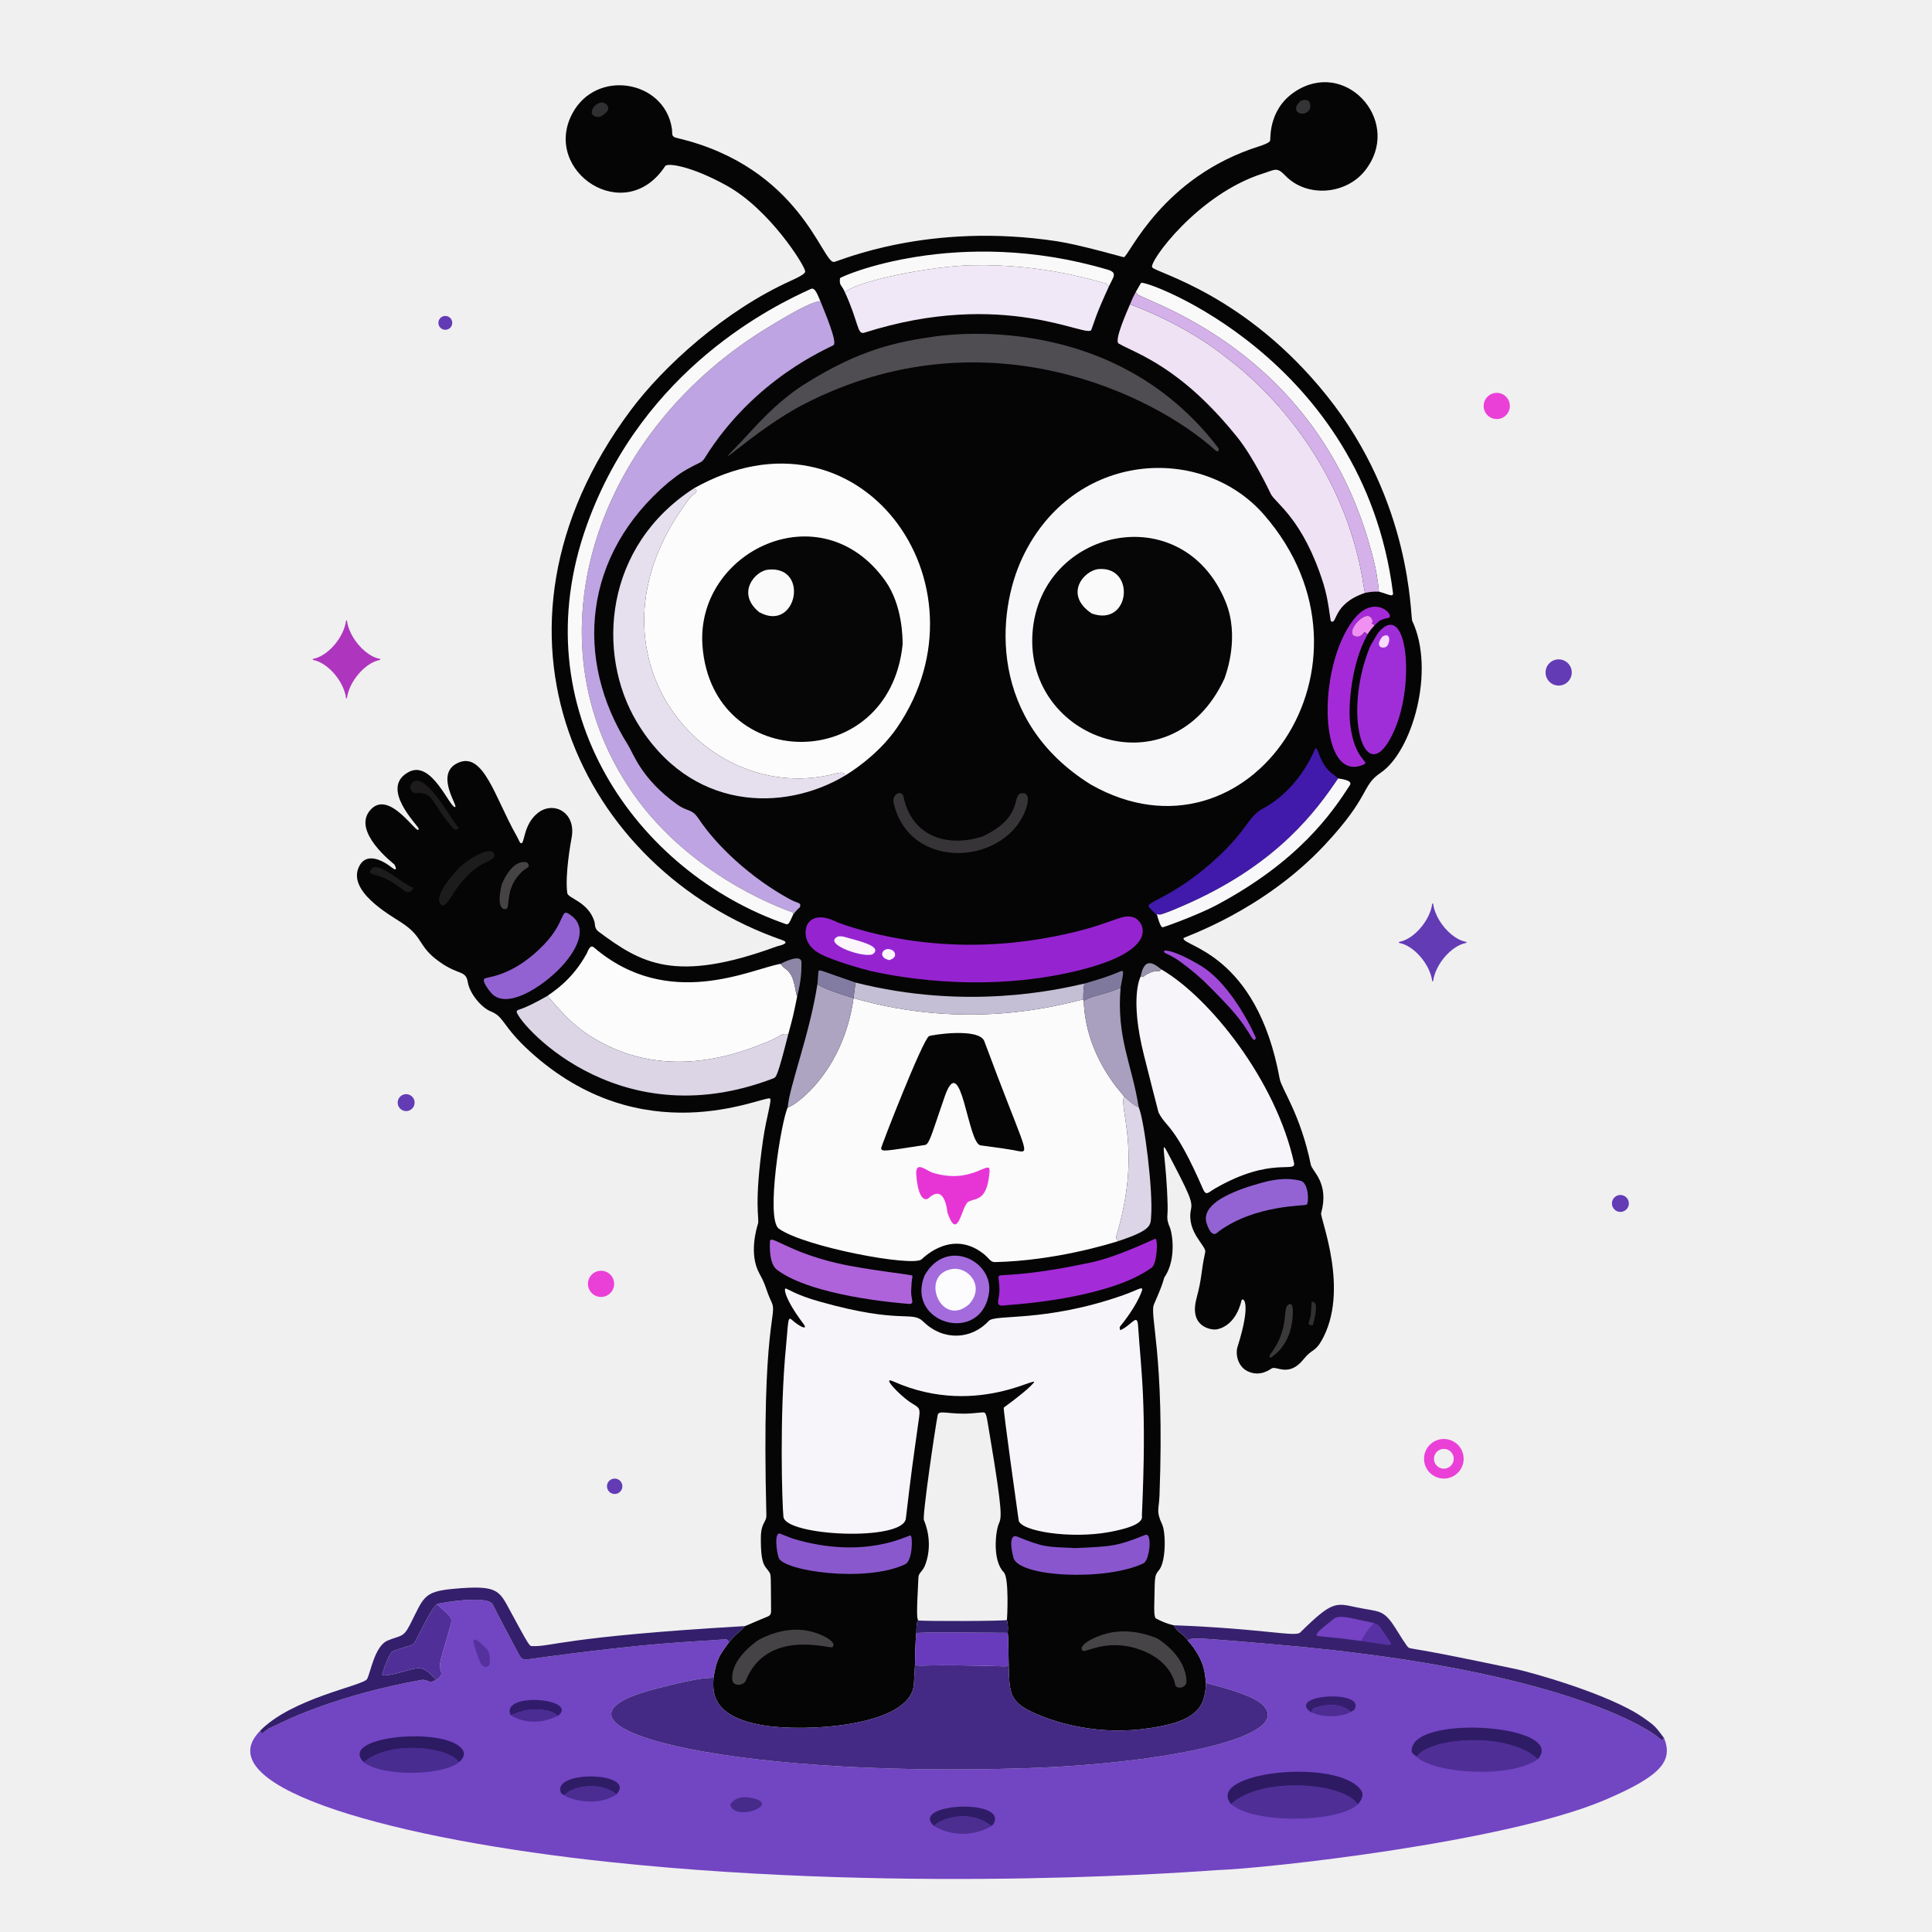
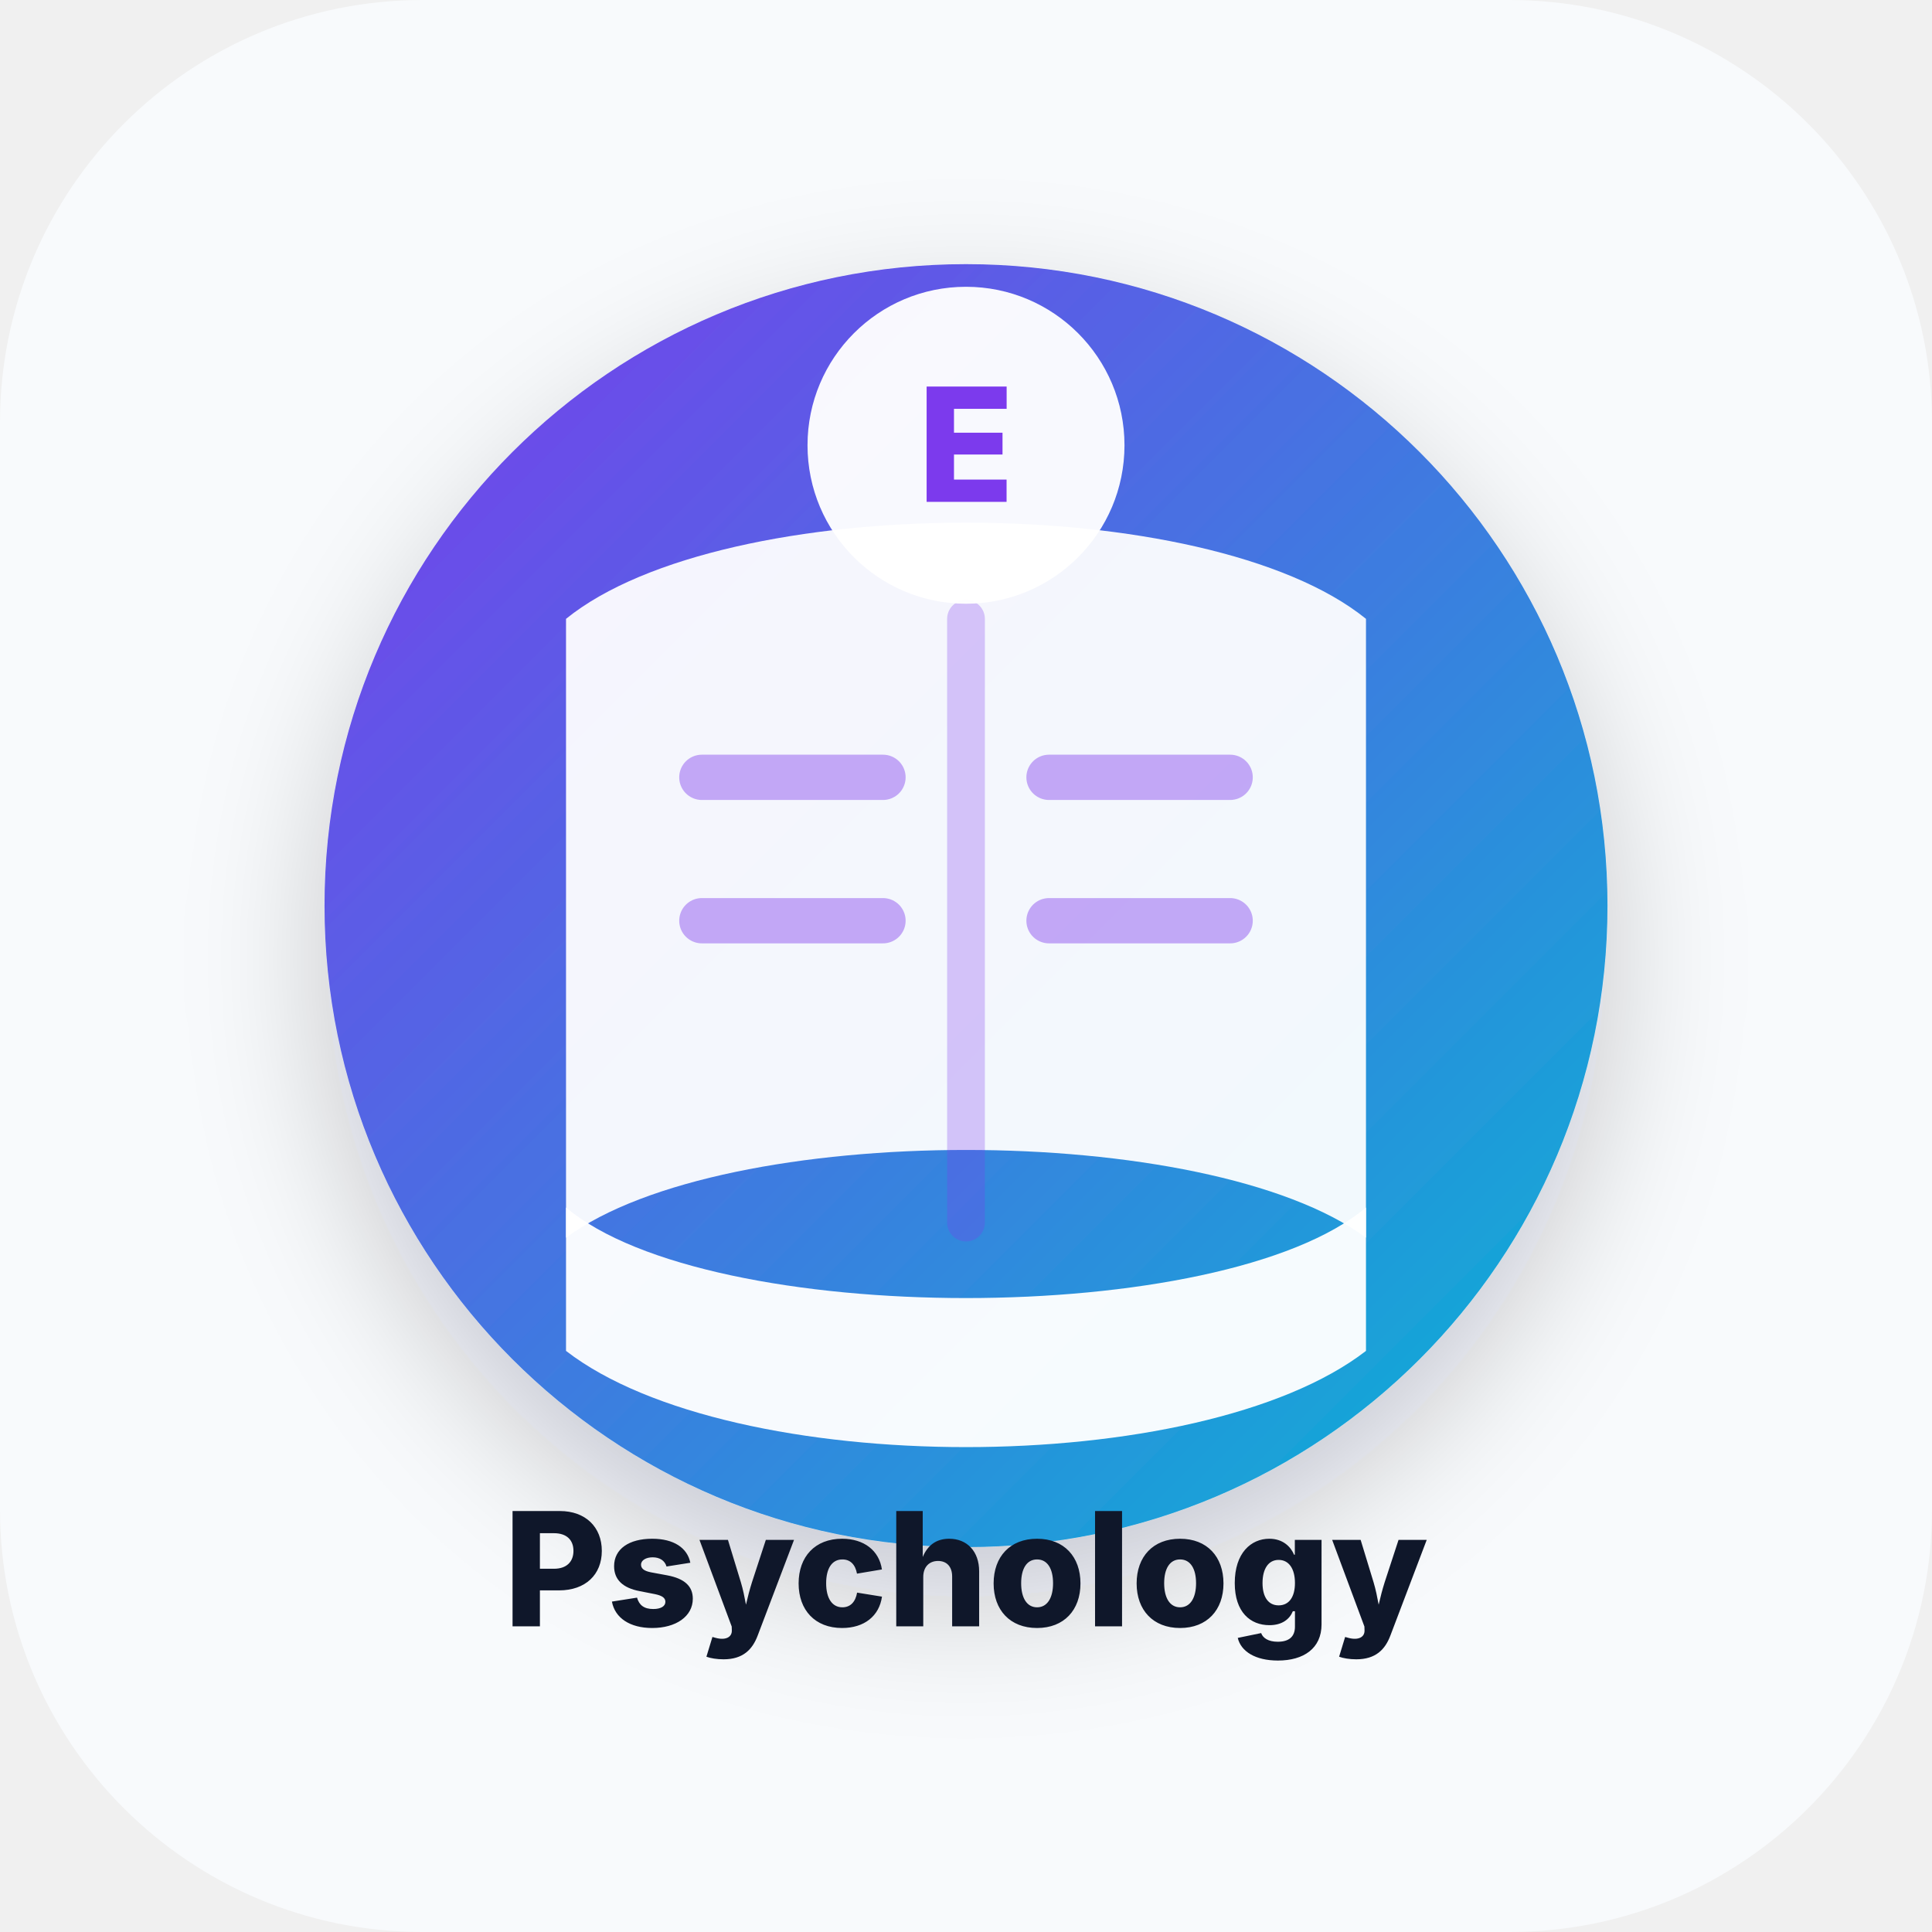
- <svg xmlns="http://www.w3.org/2000/svg" xml:space="preserve" style="fill-rule:evenodd;clip-rule:evenodd;stroke-linejoin:round;stroke-miterlimit:2" viewBox="0 0 5225 5225">
-   <path d="M2482.976 4382.348c-1.033 2.538-4.553 1.479-4.775 33.82-2.909 22.83-3.345 72.442-3.67 86.829-2.838 49.234-2.691 48.928-3.065 53.172-9.986 113.324-295.128 129.234-408.802 109.718-148.37-25.473-133.626-100.702-132.966-129.344 8.453-48.338 13.73-57.113 42.115-95.461 23.58-28.787 27.65-24.322 42.367-43.379 5.267-1.231 4.529-2.011 62.39-26.04 1.812-.753 8.835-3.293 8.766-13.559-.654-98.018-.003-98.56-4.45-105.767-11.072-17.943-23.57-15.331-23.218-92.385.202-44.226 15.487-41.416 14.938-62.847-13.518-528.362 31.308-538.488 14.175-575.317-17.964-38.617-12.648-40.608-33.112-77.751-29.225-53.043-6.959-124.111-3.744-134.373 4.371-13.951-11.877-49.81 13.796-227.478 8.917-61.711 25.234-110.102 18.154-111.588-23.446-4.92-345.956 149.816-649.969-128.156-74.254-67.893-67.283-92.275-104.753-107.24-25.409-10.148-56.797-48.053-61.949-78.679-5.652-33.598-23.475-17.657-76.117-54.991-61.669-43.736-41.029-66.035-104.483-107.197-33.459-21.704-146.239-85.523-113.315-151.25 23.865-47.643 81.426-2.262 86.886 2.043 21.277 16.775 8.948-6.855 8.28-7.445-3.812-3.366-112.733-87.288-66.896-144.713 52.604-65.903 134.334 76.128 132.615 47.842-.447-7.363-108.351-110.498-26.236-153.291 62.139-32.383 109.779 96.849 124.947 95.158 9.378-1.045-55.624-88.399 5.891-118.712 70.489-34.735 101.5 93.011 159.807 195.589 7.712 13.568 8.745 20.794 13.185 21.049 9.31.535 5.59-50.805 44.623-81.873 42.406-33.753 104.132-1.902 91.577 66.428-2.174 11.833-18.345 99.838-11.903 149.914 1.901 14.781 56.761 23.252 73.526 77.284 2.178 7.02-.797 18.261 11.316 27.249 114.351 84.848 206.04 141.17 482.045 39.851 3.217-1.181 40.626-8.01 13.958-17.268-544.305-188.938-856.375-832.385-409.659-1432.098 89.678-120.392 255.023-270.182 433.445-350.764 39.708-17.934 39.147-22.71 38.709-26.434-1.817-15.46-95.217-166.178-212.357-231.07-95.1-52.683-159.99-62.042-166.087-52.721-108.193 165.417-332.838 14.891-251.813-140.777 64.139-123.228 248.672-91.903 269.633 37.448 2.836 17.502-3.018 23.409 14.026 27.408 334.355 78.428 393.215 340.487 424.98 335.231 15.382-2.545 254.359-109.248 603.869-55.775 61.93 9.475 178.576 43.307 179.775 43.018 14.478-3.494 102.892-217.672 367.161-300.369 2.482-.777 27.833-8.71 28.558-15.533 1.122-10.561-3.605-93.207 78.291-138.76 135.938-75.613 279.448 93.553 177.845 220.788-51.854 64.936-157.343 73.469-215.499 12.883-22.958-23.917-27.445-15.641-59.175-5.716-177.588 55.55-310.981 240.996-300.526 254.175 12.235 15.422 252.321 73.186 471.383 345.979 231.659 288.48 226.306 598.268 231.839 610 63.332 134.276-.205 353.283-85.161 410.666-53.738 36.297-25.789 61.027-152.17 196.098-167.73 179.262-380.602 248.213-381.303 251.327-5.026 22.32 197.948 38.545 260.157 380.242 5.05 27.739 56.102 95.485 84.236 232.548 3.77 18.366 50.467 48.817 27.886 130.95-3.607 13.122 79.193 209.846.45 345.992-17.173 29.692-26.015 21.555-47.545 48.61-39.47 49.599-72.407 18.497-85.839 24.958-5.406 2.6-31.997 24.737-66.527 7.663-25.658-12.687-32.99-45.713-26.613-65.833 38.534-121.574 14.906-134.846 10.758-125.649-.344.762-12.056 67.512-67.251 78.582-11.37 2.28-75.577-4.076-54.611-83.393 16.485-62.364 10.363-63.143 23.703-125.785 3.609-16.948-51.596-53.655-38.414-115.98 4.428-20.936-3.663-39.318-64.827-155.808-19.599-37.328-1.571 15.754 1.546 146.611.751 31.534-4.984 32.235 5.874 58.356 7.56 18.186 17.574 87.642-14.082 134.559-3.502 5.19.849 6.913-28.43 72.911-13.539 30.516 29.139 130.504 14.665 517.218-1.508 40.299-9.883 41.813 7.036 78.53 10.686 23.189 10.409 101.411-8.257 123.686-14.161 16.899-10.765 20.62-13.004 97.501-.078 2.692-.885 30.41 4.625 33.343 26.617 14.163 44.157 17.612 48.207 18.409 13.896 24.396 20.996 17.928 37.442 40.526 47.746 54.241 46.553 92.022 49.796 115.5-3.257 63.796-19.018 107.034-174.462 125.155-139.415 16.252-249.618-27.244-269.87-35.237-90.74-35.814-86.568-58.769-89.323-138.364-1.103-77.4-1.455-77.238-2.705-87.099 1.284-17.655.954-17.445-2.102-34.599.552-2.475 6.522-113.942-8.493-129.169-31.626-32.073-22.025-111.325-13.689-130.619 7.565-17.51 11.62-26.895-23.731-237.244-10.141-60.341-9.187-65.088-20.231-64.481-9.682.533-19.312 1.792-28.98 2.538-57.643 4.445-89.138-10.321-92.007 4.059-6.741 33.788-42.069 273.759-37.381 284.794 3.66 8.614 24.835 58.455 5.058 116.874-8.024 23.702-19.205 23.833-19.958 38.3-5.369 103.282-3.939 107.267-.805 116.002Z" style="fill:#050505;fill-opacity:1" />
-   <path d="M1181.919 4338.272c6.003-3.256 136.108-25.544 150.449.608 5.41 9.866 4.263 10.303 65.194 124.634 11.573 21.715 12.029 26.578 36.246 23.248 346.46-47.641 432.118-45.294 522.264-53.002 9.929-.849 10.259-.496 15.741 7.324-28.385 38.348-33.662 47.123-42.115 95.461-12.633 4.058-14.711-6.735-162.664 32.407-362.062 95.786 181.566 240.495 1010.809 212.978 370.855-12.306 726.015-84.051 636.981-171.268-32.822-32.152-146.264-55.986-153.17-59.224-3.243-23.478-2.05-61.259-49.796-115.5 16.926-7.845 17.887-7.069 232.932 11.126 810.77 68.603 1030.747 245.048 1035.586 248.246 3.143 2.077 2.403 2.387 5.286 4.297 8.623 5.711 7.447 7.589 8.274 7.283 2.867-1.06 3.628-5.414 6.496-6.474 23.82 60.413-3.931 101.336-161.964 168.224-268.636 113.701-913.6 184.756-1048.326 189.043-10.324.329-806.785 65.653-1633.928-21.107-594.907-62.401-1078.608-200.256-962-345.055a260 260 0 0 1 8.894-10.461c4.802 1.566 1.021 5.435 5.82 6.999.455.148.51.166 4.834-3.525 14.528-12.402 15.417-10.305 32.82-18.899 29.505-14.57 163.419-80.699 392.741-122.251 17.414-3.155 18.82 12.231 39.897-.142.431-.317 17.683-8.056 13.879-21.053-7.535-25.743-2.514-25.958 26.509-130.781 5.388-19.46-5.238-21.182-37.688-53.135Z" style="fill:#7245c3;fill-opacity:1" />
-   <path d="M2950.688 2122.197c-275.966-171.406-257.602-462.402-185.163-615.024 137.357-289.398 485.498-307.431 652.949-115.085 349.507 401.469-40.736 971.473-467.786 730.109" style="fill:#f7f6f9" />
-   <path d="M2308.376 2699.478c309.282 89.187 557.266 18.94 621.2 3.251l1.355 3.81c4.836 148.57 101.07 247.934 109.146 258.503-13.92 37.582 47.038 146.181-19.707 373.459-2.896 9.861-2.831 10.407 3.745 18.112-25.837 7.983-171.374 52.953-333.248 56.669-12.209.28-15.972-10.41-29.508-21.294-83.412-67.069-159.008 4.394-168.856 13.704-22.793 21.547-316.023-33.063-386.079-82.74-36.535-25.907 6.517-292.836 23.97-327.845 22.887-5.859 150.375-98.129 177.983-295.629Z" style="fill:#fcfbfc" />
-   <path d="M1877.436 1320.238c446.615-250.497 812.443 259.537 549.429 646.431-53.796 79.134-135.457 126.912-141.106 130.681-1.99-1.538.967-12.438-24.971-5.536-352.977 93.929-702.979-320.204-408.209-727.201 9.577-13.223 8.629-13.338 17.494-22.873 6.932-7.456 10.265-4.546 13.513-14.029 1.914-5.59-8.098-1.782-6.15-7.472Z" style="fill:#fcfcfc" />
-   <path d="M3029.502 3597.558c31.382-13.64 46.051-47.166 48.298-12.871 8.255 126 24.024 211.915 10.453 512.478-.307 6.802 11.33 27.875-88.37 46.241-104.541 19.258-240.814-2.265-245.003-32.028-3.425-24.335-42.209-299.881-40.263-304.532.24-.572 48.133-34.488 72.443-58.191 54.177-52.824-133.216 93.857-372.071-13.076-31.838-14.254 18.389 37.487 44.822 55.445 21.953 14.914 29.882 13.263 26.15 39.938-19.294 137.912-19.719 137.507-36.143 275.892-7.442 62.705-325.454 47.509-331.073-4.732-3.301-30.686-11.575-272.336 7.251-464.17 5.526-56.306 4.158-78.898 14.457-69.516 22.501 20.497 46.181 30.248 32.396 11.853-51.888-69.237-53.681-97.372-47.57-95.56 8.291 2.458 27.996 17.519 92.239 35.589 223.151 62.767 247.53 22.654 280.205 54.504 53.706 52.349 129.821 48.087 176.176-2.352 17.895-19.471 151.771 4.935 364.912-70.184 40.138-14.146 55.243-27.261 48.704-9.369-15.071 41.234-51.401 85.884-56.89 92.629-4.223 5.19-2.145 5.467-1.126 12.013Z" style="fill:#f7f5f9" />
-   <path d="M2474.531 4502.998c19.026 4.571 19.314-3.069 244.564 3.578.768.023.66-.265 8.904-3.584 2.755 79.595-1.417 102.549 89.323 138.364 20.252 7.994 130.455 51.49 269.87 35.237 155.444-18.121 171.205-61.359 174.462-125.155 6.906 3.238 120.348 27.072 153.17 59.224 89.034 87.217-266.125 158.962-636.981 171.268-829.243 27.517-1372.872-117.192-1010.809-212.978 147.953-39.142 150.031-28.349 162.664-32.407-.661 28.642-15.404 103.87 132.966 129.344 113.674 19.516 398.816 3.606 408.802-109.718.374-4.244.227-3.939 3.065-53.172Z" style="fill:#442a84" />
-   <path d="M2441.074 1743.075c-36.27 352.347-514.254 348.385-541.189 4.585-20.051-255.934 319.286-421.498 493.96-177.261 47.768 66.791 47.302 158.355 47.229 172.676m870.266 92.406c-142.759 307.93-541.82 165.871-518.784-126.345 22.093-280.263 405.33-365.773 521.811-82.157 38.678 94.176 2.691 192.83-3.026 208.501Z" style="fill:#060606" />
-   <path d="M2218.639 814.255c10.578 26.783 47.092 111.701 35.528 119.184-13.417 8.682-213.945 89.135-348.42 305.523-.711 1.144-5.232 8.419-12.075 11.726-57.009 27.554-64.095 37.842-86.153 54.082-230.885 195.418-255.538 477.723-109.148 709.925 14.644 23.227 36.064 92.091 133.533 161.325 29.302 20.814 38.268 9.269 58.303 39.373 47.428 71.265 139.115 158.433 245.977 216.603 22.065 12.011 31.114 7.832 27.278 21.324-.588 2.067-2.98.126-18.243 19.721-1.108-1.265 1.142-3.78.034-5.045-.298-.34-268.601-86.086-433.252-322.088-294.353-421.91-96.355-985.533 373.27-1265.607 28.308-16.882 104.93-64.382 133.37-66.045Z" style="fill:#bea4e2" />
-   <path d="M3140.874 2621.704c129.735 75.209 309.662 299.512 358.664 522.956 6.54 29.821-60.421-18.782-213.214 69.341-18.112 10.446-24.276 21.448-32.59 2.313-77.459-178.288-99.822-165.678-120.619-207.98-.758-1.542-36.097-141.668-39.206-153.994-39.951-158.414-9.149-213.202-9.074-213.476 2.427-.752 5.098 1.97 7.525 1.218.995-.308-.746-1.912 10.362-7.895 20.202-10.882 30.732-7.406 32.865-8.027 2.213-.644 3.073-3.812 5.286-4.456Z" style="fill:#f7f5f9" />
-   <path d="M2110.713 2606.704c6.856 6.785 5.408 7.991 13.407 13.268 26.452 17.45 25.181 59.098 31.686 75.481-10.526 51.399-10.272 50.972-24.036 101.874-19.038-4.137-20.89 5.773-50.418 17.737-59.53 24.119-268.364 117.212-474.467-6.539-54.424-32.678-84.543-66.392-126.113-115.326 15.759-11.981 66.371-42.037 106.226-114.883 2.708-4.949 8.345-25.385 19.232-16.058 201.59 172.703 426.167 57.922 504.483 44.447Z" style="fill:#fdfcfd" />
-   <path d="M3055.996 823.326c6.766 2.017 149.102 52.986 263.41 146.058 12.875 10.483 248.238 176.728 341.384 493.564 24.655 83.864 26.382 127.627 30.898 140.455-89.224 30.18-74.237 86.667-92.108 76.813-2.199-1.213-5.981-55.546-20.341-101.285-55.348-176.283-130.511-218.396-142.263-242.869-6.142-12.791-48.206-100.394-90.135-152.759-154.103-192.461-274.219-226.905-321.357-254.169-13.518-7.819 23.927-89.904 30.511-105.808Z" style="fill:#efe2f4" />
-   <path d="M2352.988 2625.683c-11.416-3.026-104.316-27.649-139.407-48.57-45.338-27.031-36.079-68.344-28.82-79.128 23.8-35.357 76.098-4.977 81.477-3.033 41.513 15.006 258.118 93.306 550.023 43.939 192.713-32.592 213.808-72.492 251.974-57.006 23.129 9.385 76.85 87.445-155.443 143.667-268.164 64.904-516.086 9.841-559.806.132Z" style="fill:#9524d0" />
-   <path d="M2998.641 775.369c-37.554 82.061-37.338 90.861-47.149 116.583-9.567 25.085-235.147-112.953-614.147 7.869-19.235 6.132-15.093-28.443-52.265-109.275 30.718-30.57 232.008-70.807 342.922-73.233 200.169-4.378 345.956 46.171 357.908 48.023 1.539.238 3.434-.599 4.657.364 3.298 2.599 4.775 7.07 8.073 9.668Z" style="fill:#f0e8f6" />
-   <path d="M1877.436 1320.238c-1.949 5.69 8.064 1.882 6.15 7.472-3.248 9.483-6.581 6.573-13.513 14.029-8.864 9.535-7.916 9.65-17.494 22.873-294.77 406.998 55.232 821.13 408.209 727.201 25.938-6.902 22.981 3.998 24.971 5.536-166.142 99.484-419.171 97.141-563.767-145.222-109.518-183.566-89.234-474.8 155.444-631.89Z" style="fill:#e6e0ee" />
-   <path d="M2218.639 814.255c-28.44 1.663-105.062 49.163-133.37 66.045-469.625 280.074-667.623 843.698-373.27 1265.607 164.651 236.002 432.955 321.748 433.252 322.088 1.108 1.265-1.142 3.78-.034 5.045-11.082 24.735-12.975 28.507-20.37 25.942-400.361-138.842-718.401-577.975-537.297-1080.328 153.329-425.312 511.373-594.492 605.539-637.344 11.596-5.277 18.914 18.562 25.549 32.944Z" style="fill:#f9f9fa" />
-   <path d="M2531.146 909.505c24.573-2.47 478.29-72.476 763.572 301.915 2.345 3.077 2.428 15.668-9.471 4.951-165.091-148.692-621.65-374.712-1110.34-123.664-136.324 70.032-275.41 210.348-168.889 100.212 27.437-28.367 88.873-102.833 169.059-153.414 151.763-95.731 250.691-114.876 356.069-130" style="fill:#4f4d51" />
-   <path d="M1480.772 2693.199c41.57 48.934 71.689 82.648 126.113 115.326 206.103 123.751 414.938 30.659 474.467 6.539 29.528-11.964 31.38-21.874 50.418-17.737-29.458 115.3-32.318 115.948-40.752 119.184-431.335 165.515-700.88-164.179-693.601-181.603 2.874-6.88 8.449 1.166 83.355-41.71Z" style="fill:#dbd5e6" />
-   <path d="M2533.142 3029.408c-12.031 33.932-20.872 65.453-30.828 66.995-112.152 17.37-116.416 18.562-119.451 9.469-1.018-3.05 112.107-293.403 129.531-303.595 6.085-3.559 135.815-23.697 149.702 13.729 103.829 279.817 124.38 301.134 96.585 297.864-8.573-1.008-8.139-3.509-106.663-16.288-35.094-4.552-51.525-256.18-95.643-136.149-4.325 11.766-21.401 62.529-23.233 67.976Z" style="fill:#050505" />
-   <path d="M3174.417 4395.411c245.334 9.43 328.751 32.529 341.907 19.543 86.439-85.317 95.614-80.135 151.307-68.244 63.45 13.548 73.322 3.517 107.716 58.771 31.405 50.452 32.684 50.745 37.685 51.889 22.978 5.257 23.4 1.031 289.059 57.092 31.727 6.695 248.155 65.387 342.104 130.801 32.711 22.776 31.869 23.426 56.238 55.152-2.867 1.06-3.628 5.414-6.496 6.474-.827.306.349-1.572-8.274-7.283-2.883-1.91-2.143-2.22-5.286-4.297-4.84-3.198-224.816-179.643-1035.586-248.246-215.045-18.196-216.006-18.972-232.932-11.126-16.446-22.599-23.546-16.13-37.442-40.526" style="fill:#36206d;fill-opacity:.99" />
-   <path d="M1181.919 4338.272c-12.298 11.165-20.522 26.518-58.935 101.197-6.215 12.083-9.445 8.362-56.512 24.511-5.394 1.851-14.193 4.87-32.589 63.401-.894 2.845 1.207 7.138 37.25-1.539 59.073-14.221 68.83-29.37 108.086 17.4-21.076 12.373-22.482-3.014-39.897.142-229.322 41.552-363.236 107.681-392.741 122.251-17.403 8.594-18.292 6.497-32.82 18.899-4.324 3.692-4.379 3.674-4.834 3.525-4.799-1.565-1.018-5.434-5.82-6.999 87.424-89.295 278.822-122.035 289.447-139.985 9.445-15.956 20.294-89.242 55.493-104.099 34.908-14.735 42.149-7.29 59.733-41.313 38.556-74.6 35.025-91.144 118.508-98.768 118.836-10.852 123.24 3.631 152.426 57.596 51.917 95.996 53.107 97.151 59.971 97.4 54.881 1.991 82.258-25.368 575.494-54.186-14.717 19.057-18.787 14.593-42.367 43.379-5.483-7.82-5.812-8.173-15.741-7.324-90.146 7.709-175.803 5.362-522.264 53.002-24.218 3.33-24.674-1.532-36.246-23.248-60.932-114.331-59.784-114.768-65.194-124.634-14.34-26.152-144.446-3.863-150.449-.608Z" style="fill:#331e6b;fill-opacity:.99" />
-   <path d="M3618.938 2105.229c-57.444 85.061-160.403 227.486-400.269 335.916-6.458 2.919-69.466 31.402-82.414 32.487-2.279.191-4.896-2.164-6.801-.9-1.413.937 1.947 4.121.534 5.058-10.266-13.689-11.917-11.801-22.733-24.716-11.19-13.361 58.866-23.618 166.665-117.56 101.029-88.043 99.042-126.248 141.482-148.868 92.772-49.446 133.425-143.471 140.155-159.037 8.613-19.92 8.913 37.442 49.886 66.68 9.882 7.052 9.187 7.446 13.496 10.939Z" style="fill:#4119ab" />
-   <path d="M3071.469 790.106c13.731-23.176 13.014-23.558 14.824-25.02 11.547-9.332 600.406 204.418 680.888 837.694 1.722 13.551-10.502 5.057-38.038-2.744-.539-6.428-3.368-40.189-12.888-79.596-132.183-547.15-580.009-691.689-638.675-723.21-2.756-1.481-3.355-5.644-6.111-7.125Z" style="fill:#faf9fa" />
-   <path d="M3071.469 790.106c2.756 1.481 3.355 5.644 6.111 7.125 58.666 31.521 506.492 176.059 638.675 723.21 9.52 39.407 12.35 73.168 12.888 79.596-19.129-.039-18.715.061-37.455 3.366-4.516-12.828-6.243-56.591-30.898-140.455-93.147-316.836-328.509-483.08-341.384-493.564-114.308-93.073-256.644-144.042-263.41-146.058 5.889-13.002 4.708-13.299 15.473-33.22" style="fill:#d5b1ea" />
-   <path d="M2734.484 3528.798c-24.193 1.26-39.378 9.459-34.09-16.624 8.523-42.039-7.345-61.539 4.95-62.878 24.916-2.713 88.944-1.578 246.216-35.246 74.343-15.915 171.565-64.758 173.311-63.982 7.851 3.491 3.733 68.002-10.035 78.071-109.719 80.241-348.965 98.29-380.352 100.658Z" style="fill:#a42bd8" />
-   <path d="M3705.611 1747.593c20.53-34.459 19.559-34.701 26.252-41.708 73.99-77.457 94.99 140.946 39.567 268.083-76.534 175.565-144.459-35.048-65.819-226.375" style="fill:#a02ed8" />
-   <path d="M2465.396 3468.929c-.965 24.479-2.928 24.339 1.605 48.356.413 2.187 1.898 9.906-8.166 9.104-29.424-2.347-263.004-20.977-357.249-92.239-5.039-3.81-21.713-16.418-19.35-76.558.81-20.614 46.464 27.326 183.007 58.869 79.27 18.312 199.534 30.113 202.139 33.609.907 1.216-.144 1.368-1.987 18.86Z" style="fill:#ae63da" />
-   <path d="M2313.783 2657.335c300.095 75.455 543.678 19.926 618.708 2.73-3.124 21.357-2.173 21.091-2.915 42.664-63.934 15.689-311.918 85.936-621.2-3.251.397-3.376 4.027-34.249 5.407-42.143" style="fill:#c4bfd5" />
-   <path d="M2998.641 775.369c-3.298-2.599-4.775-7.07-8.073-9.668-1.223-.964-3.119-.126-4.657-.364-11.952-1.852-157.738-52.401-357.908-48.023-110.914 2.426-312.204 42.663-342.922 73.233-7.696-19.497-16.317-17.323-13.267-38.099.679-4.626 316.484-143.234 723.237-23.367 28.507 8.401 16.134 19.186 3.591 46.289Z" style="fill:#f9f9f9" />
-   <path d="M2908.399 4186.729c99.915-4.367 112.278-5.186 188.85-35.598 19.895-7.902 12.251 68.795-4.939 76.946-102.391 48.554-338.088 37.255-351.537-15.364-15.582-60.964 3.857-59.585 8.188-57.831 76.676 31.056 80.707 27.954 159.438 31.848Z" style="fill:#8956ce" />
-   <path d="M2144.188 4161.149c196.249 58.966 313.68-10.718 318.291-8.594 6.594 3.039 5.556 68.471-14.325 77.91-106.735 50.674-329.205 18.291-342.162-17.359-6.189-17.029-12.584-71.307 4.045-65.394 2.766.984 2.057 1.306 34.151 13.437" style="fill:#8a58cd" />
-   <path d="M2210.724 2660.94c2.644 1.315-.275 8.165 97.652 38.538-27.608 197.5-155.095 289.77-177.983 295.629 3.979-56.655 59.506-197.916 80.331-334.167" style="fill:#aca4c1" />
-   <path d="M2500.872 3448.649c58.895-103.182 187.383-37.909 173.732 48.894-22.131 140.713-227.633 81.253-173.732-48.894" style="fill:#a36bdc" />
-   <path d="M3717.279 1691.3c-1.457-3.105-6.642-3.242-8.099-6.348-.333-.709 5.435.494 1.604-9.657-13.968-37.011-84.922 45.889-38.763 46.601 9.012.139 17.744-13.006 18.917-12.774 3.154.623 4.313 5.481 7.467 6.104-5.735 12.89-25.673 44.409-39.027 115.09-1.938 10.259-14.186 75.087-7.581 130.287 11.664 97.472 55.383 98.644 35.556 107.321-120.978 52.944-126.768-261.757-27.574-390.99 58.081-75.669 115.971-9.578 94.758-5.823-26.673 4.721-27.364 12.277-37.259 20.189Z" style="fill:#a52ad7" />
-   <path d="M3618.938 2105.229c4.784 1.16 40.88 4.166 31.708 18.36-48.12 74.47-137.578 205.359-360.778 324.316-48.04 25.603-137.941 58.306-144.548 59.645-2.562.519-6.087 1.494-15.333-29.76 1.413-.937-1.947-4.121-.534-5.058 1.906-1.264 4.522 1.091 6.801.9 12.949-1.085 75.956-29.568 82.414-32.487 239.866-108.431 342.825-250.855 400.269-335.916Z" style="fill:#f8f8fa" />
-   <path d="M3030.631 2670.992c-11.537 136.398 30.634 206.537 48.812 322.897-5.402-2.144-7.2.711-39.366-28.847-8.076-10.569-104.31-109.933-109.146-258.503 23.445-14.977 56.411-16.254 99.699-35.547Z" style="fill:#a8a0be" />
-   <path d="M3329.596 4879.161c79.231-74.987 304.114-59.66 342.301.523-52.052 51.008-284.421 52.965-342.301-.523" style="fill:#4f2f96" />
-   <path d="M1540.423 2472.821c6.187 5.177 62.541 34.415-7.017 124.091-44.588 57.485-160.389 140.963-205.193 88.222-2.201-2.59-29.928-35.23-15.778-39.449 15.61-4.655 81.768-10.647 159.203-91.625 59.172-61.879 43.522-99 68.785-81.238Z" style="fill:#9262d3" />
-   <path d="M2478.201 4416.168c66.922-2.875 66.696-1.209 247.093-.276 1.25 9.861 1.603 9.699 2.705 87.099-8.245 3.319-8.137 3.607-8.904 3.584-225.25-6.647-225.538.993-244.564-3.578.325-14.387.761-63.999 3.67-86.829" style="fill:#673bbb" />
-   <path d="M3040.077 2965.042c32.166 29.558 33.964 26.703 39.366 28.847 15.77 37.218 39.261 227.308 33.701 296.041-1.862 23.02 3.483 36.167-89.028 66.683-6.576-7.705-6.641-8.252-3.745-18.112 66.745-227.278 5.786-335.876 19.707-373.459Z" style="fill:#dbd5e7" />
-   <path d="M3430.631 3193.961c15.765-2.27 46.383-10.619 86.795-.638 21.507 5.312 23.133 57.302 16.587 64.515-3.708 4.086-137.78-.795-237.767 72.222-3.396 2.48-18.059 23.762-32.95-21.563-22.025-67.037 128.623-104.435 167.336-114.536Z" style="fill:#9363d3" />
-   <path d="M3831.218 4751.033c32.597-51.18 245.308-70.007 327.995 6.445-74.314 53.613-282.532 38.952-327.995-6.445" style="fill:#4f2e96" />
-   <path d="M1181.919 4338.272c32.45 31.953 43.076 33.675 37.688 53.135-29.023 104.824-34.044 105.038-26.509 130.781 3.804 12.997-13.448 20.736-13.879 21.053-39.256-46.77-49.013-31.621-108.086-17.4-36.043 8.677-38.144 4.385-37.25 1.539 18.396-58.531 27.195-61.55 32.589-63.401 47.067-16.149 50.297-12.428 56.512-24.511 38.413-74.679 46.637-90.031 58.935-101.197Z" style="fill:#502f98" />
-   <path d="M2657.711 2261.969c113.957-53.923 76.009-113.509 105.803-116.796 25.345-2.796 13.816 34.159 12.879 37.163-48.825 156.504-314.299 178.989-359.389-9.462-6.401-26.75 22.51-37.144 26.33-18.737 23.106 111.329 122.274 137.976 214.377 107.833Z" style="fill:#363436" />
-   <path d="M2562.413 3279.68c-1.025-5.308-6.926-79.746-51.197-39.133-4.138 3.796-26.611 14.136-33.119-61.887-3.612-42.2 26.498-12.746 44.235-7.188 108.659 34.053 156.883-41.077 153.837-2.496-6.673 84.532-40.5 69.418-58.162 81.757-17.823 12.452-27.677 109.43-55.595 28.947Z" style="fill:#e735d5" />
-   <path d="M3329.596 4879.161c-73.138-86.462 290.006-126.581 351.509-37.17 11.235 16.333-7.062 35.45-9.208 37.693-38.188-60.184-263.071-75.511-342.301-.523" style="fill:#2e1a63" />
-   <path d="M3831.218 4751.033c-11.986-10.039-15.95-9.814-12.285-25.118 21.333-89.087 418.481-59.433 340.28 31.563-82.687-76.453-295.398-57.625-327.995-6.445" style="fill:#2f1c67" />
-   <path d="M983.849 4765.724c68.125-59.48 229.967-42.564 257.285-.003-42.979 36.458-206.579 40.337-257.285.003" style="fill:#492c90" />
-   <path d="M3130.4 4431.388c9.408 5.987 76.176 48.47 78.347 115.294.6 18.459-26.211 23.002-30.506 10.096-.107-.321-6.962-58.188-82.288-90.299-96.198-41.009-160.091 5.122-168.013-2.199-14.102-13.033 27.657-37.401 67.71-47.219 64.843-15.895 124.8 10.026 134.75 14.328Z" style="fill:#464446" />
-   <path d="M2052.307 4434.699c9.368-5.125 67.075-36.693 131.205-24.535 40.506 7.679 83.191 32.422 67.371 44.543-6.709 5.141-176.825-51.736-234.203 90.959-5.377 13.373-35.304 16.473-36.48-3.823-3.263-56.299 63.542-101.366 72.107-107.144" style="fill:#454345" />
-   <path d="M2952.667 1659.237c-77.087-51.754-20.725-116.884 18.465-120.175 101.045-8.485 85.78 157.318-18.465 120.175" style="fill:#fafafb" />
-   <path d="M2053.086 1655.483c-62.973-51.625-10.969-111.286 23.961-114.893 113.781-11.751 77.43 171.488-23.961 114.893" style="fill:#fafafa" />
-   <path d="M2619.823 3528.301c-75.604 64.2-134.496-82.142-44.612-96.312 44.367-6.995 90.542 48.175 44.612 96.312" style="fill:#fcfbfd" />
-   <path d="M983.849 4765.724c-73.858-72.547 236.981-98.637 269.227-29.67 6.828 14.604-9.946 28.066-11.942 29.667-27.318-42.561-189.16-59.477-257.285.003" style="fill:#2c1a63" />
-   <path d="M2482.976 4382.348c14.599 2.543 229.551 2.042 240.216-1.055 3.055 17.154 3.386 16.944 2.102 34.599-180.397-.932-180.171-2.598-247.093.276.222-32.341 3.742-31.282 4.775-33.82" style="fill:#301d6c;fill-opacity:.98" />
-   <path d="M3255.356 2652.88c-16.329-14.384-30.517-28.03-63.471-52.071-21.305-15.543-39.965-22.664-40.385-22.991-15.448-12.015 17.155-12.942 93.842 32.632 90.241 53.629 150.595 194.814 150.853 195.961.213.943-2.204 13.911-11.922-1.975-27.896-45.602-44.381-68.068-128.918-151.556Z" style="fill:#a14ada" />
-   <path d="M3717.521 4389.967c-1.483 1.408-16.448 11.636-35.711 48.084-57.763-7.692-57.425-7.383-115.7-13.212-18.743-1.875 14.784-25.028 39.577-45.822 15.726-13.189 41.591-4.273 111.834 10.95" style="fill:#7442c2" />
-   <path d="M1236.426 2352.508c5.524-5.216 25.787-28.784 68.141-46.397 2.465-1.025 31.108-12.937 32.584 7.23.747 10.208-27.421 20.844-27.44 20.854-79.006 41.273-97.43 128.742-116.322 112.863-25.059-21.063 37.388-88.454 43.037-94.549Z" style="fill:#1d1c1d" />
-   <path d="M2526.376 4938.562c-69.872-61.997 203.354-76.083 159.993-4.883-.289.474 0 0-5.085 4.724-61.508-48.454-141.068-18.238-154.909.159Z" style="fill:#2f1c67" />
-   <path d="M2526.376 4938.562c13.841-18.398 93.401-48.614 154.909-.159-76.146 44.037-145.864 6.353-154.909.159" style="fill:#4b2e90" />
-   <path d="M2932.491 2660.065c37.397-11.144 58.943-16.655 96.648-32.751 13.079-5.583 8.171 5.848 1.491 43.678-43.288 19.293-76.255 20.57-99.699 35.547l-1.355-3.81c.742-21.573-.209-21.307 2.915-42.664" style="fill:#7f7a9d" />
-   <path d="M1666.756 4853.104c-35.941-32.956-112.658-27.293-140.635 2.159-6.695-4.613-7.759-3.257-9.716-8.97-20.604-60.146 208.201-53.701 150.35 6.811Z" style="fill:#2f1c67" />
-   <path d="M2313.783 2657.335c-1.379 7.894-5.01 38.767-5.407 42.143-97.927-30.372-95.008-37.223-97.652-38.538 2.43-30.547 2.274-30.367 2.625-32.991 1.111-8.298 6.091-2.683 100.434 29.386" style="fill:#837ca2" />
-   <path d="M1666.756 4853.104c-48.409 32.429-117.777 16.987-140.635 2.159 27.977-29.451 104.694-35.115 140.635-2.159" style="fill:#4b2c91" />
-   <path d="M1380.802 4638.58c-28.108-63.161 181.222-45.873 130.596-.003-1.437-.73-2.962 2.736-4.399 2.006-.787-.4-4.665-11.833-39.219-16.184-46.415-5.844-65.765 8.582-86.978 14.181" style="fill:#311c6b" />
-   <path d="M1357.177 2390.898c31.691-72.932 68.199-59.887 70.18-56.703 7.932 12.749-2.533 10.847-16.324 23.893-44.676 42.26-31.625 91.951-40.56 99.309-4.188 3.449-31.026 6.517-13.295-66.498Z" style="fill:#464345" />
-   <path d="M1241.164 2240.633c-7.757 3.248-9.844 6.38-19.576-4.882-56.061-64.876-48.6-95.279-96.787-90.597-12.232 1.188-21.609-17.317-9.142-29.292 21.459-20.612 62.256 33.801 65.924 38.693 31.611 42.16 28.667 43.778 59.58 86.078Z" style="fill:#1d1b1c" />
-   <path d="M3541.932 4628.213c-55.402-45.652 140.949-57.553 123.382-9.697-3.002 8.178-4.694 6.522-12.26 11.4-38.535-36.014-101.173-9.442-101.211-9.395-2.423 2.98-2.731 7.622-5.766 9.978-1.247.967-2.899-3.253-4.146-2.285Z" style="fill:#361e6f" />
-   <path d="M2279.616 2532.649c38.4 11.206 106.8 25.003 82.488 46.533-17.431 15.436-141.188-25.778-95.913-46.518 2.158-.989 12.355-.107 13.425-.014Z" style="fill:#fcf5fc" />
-   <path d="M1380.802 4638.58c21.213-5.599 40.563-20.024 86.978-14.181 34.554 4.35 38.432 15.784 39.219 16.184 1.437.73 2.962-2.736 4.399-2.006-44.854 24.373-94.344 22.47-130.596.003" style="fill:#4b2c92" />
-   <path d="M2110.713 2606.704c4.028-2.125 57.156-30.16 56.831-3.26-.303 25.113.097 43.913-11.738 92.009-6.505-16.383-5.234-58.031-31.686-75.481-7.999-5.277-6.551-6.483-13.407-13.268" style="fill:#8d86a6" />
-   <path d="M3435.045 3672.677c.248-3.118-4.23-3.611.828-10.391 48-64.336 34.664-111.276 44.417-130.004.784-1.506 16.116-18.208 16.155 13.764.107 88.7-51.817 120.721-61.4 126.63Z" style="fill:#3b3939" />
-   <path d="M1974.93 4880.133c2.975-4.74 19.014-30.296 68.324-15.008 61.273 18.997-58.562 61.22-68.324 15.008" style="fill:#462b8b" />
-   <path d="M3717.521 4389.967c14.916 5.321 14.048 9.936 24.416 24.528 1.697 2.388 20.319 28.597 19.968 30.698-1.06 6.345-4.176 3.932-80.095-7.141 19.263-36.448 34.228-46.677 35.711-48.084Z" style="fill:#5832a5" />
-   <path d="M3541.932 4628.213c1.247-.967 2.899 3.253 4.146 2.285 3.035-2.355 3.343-6.997 5.766-9.978.038-.047 62.676-26.619 101.211 9.395-29.727 16.179-83.162 15.103-111.123-1.703Z" style="fill:#4d2c94" />
-   <path d="M1118.78 2401.902c-19.297 24.085-23.453 3.316-62.605-18.795-43.051-24.314-63.472-14.199-52.95-31.402 16.122-26.358 74.888 31.962 115.555 50.197" style="fill:#1d1c1d" />
-   <path d="M3717.279 1691.3c-10.349 11.648-10.129 11.335-18.874 23.927-3.154-.623-4.313-5.481-7.467-6.104-1.173-.232-9.905 12.913-18.917 12.774-46.159-.712 24.795-83.612 38.763-46.601 3.831 10.151-1.937 8.948-1.604 9.657 1.457 3.105 6.642 3.242 8.099 6.348Z" style="fill:#f090f2" />
-   <path d="M1294.698 4439.068c23.78 22.913 29.559 21.547 30.25 54.53.4 19.057-19.421 19.124-26.97.248-1.67-4.175-16.249-40.628-17.222-53.507-.787-10.42 4.88-6.189 13.942-1.27Z" style="fill:#55319e" />
-   <path d="M1622.312 316.048c-48.928 2.375-4.002-58.338 18.87-32.395 14.246 16.159-16.177 31.075-18.87 32.395" style="fill:#302f31" />
-   <path d="M3517.197 273.086c29.557-12.428 28.868 17.201 23.991 24.067-16.151 22.742-55.806 5.063-23.991-24.067" style="fill:#343335" />
-   <path d="M3140.874 2621.704c-2.213.644-3.073 3.812-5.286 4.456-2.133.621-12.662-2.855-32.865 8.027-11.108 5.983-9.367 7.586-10.362 7.895-2.427.752-5.098-1.97-7.525-1.218 10.999-58.057 39.707-31.527 56.038-19.161Z" style="fill:#9993ad" />
-   <path d="M2405.57 2596.613c-34.954-7.025-17.589-38.035 5.33-27.961 1.339.589 11.103 4.88 9.703 15.496-.984 7.46-13.562 11.94-15.034 12.465Z" style="fill:#fcf6fd" />
-   <path d="M3550.415 3584.01c-19.285 1.547-7.983-9.449-5.612-28.431 3.504-28.061-1.567-41.453 10.364-32.751 10.489 7.649-3.408 56.461-4.752 61.182" style="fill:#323031" />
-   <path d="M3738.341 1721.934c21.272-13.399 22.349 11.746 13.683 24.213-7.501 10.791-37.366 6.05-13.683-24.213" style="fill:#f9dafc" />
-   <path d="M1094.796 2144.73c-.805-10.236-1.687-10.688-.867-11.017 2.328-.932 6.354 1.199 6.551 3.699.242 3.079-5.927 4.238-5.684 7.317Z" style="fill:#080601" />
-   <path d="M1027.546 1784.807c-39.33 6.932-83.132 57.486-89.155 102.838-.261 1.549-2.294 1.549-2.542 0-6.01-45.336-49.825-95.906-89.155-102.838-1.343-.301-1.343-2.647 0-2.932 39.33-6.947 83.145-57.471 89.155-102.853.261-1.549 2.294-1.549 2.542 0 1.983 14.942 8.062 30.444 16.728 44.764 17.655 29.172 46.05 53.44 72.44 58.089 1.343.301 1.33 2.647 0 2.932" style="fill:#ae35be;fill-rule:nonzero" />
-   <path d="M3965.046 2550.167c-39.33 6.932-83.132 57.486-89.155 102.838-.261 1.549-2.294 1.549-2.542 0-6.01-45.336-49.825-95.906-89.155-102.838-1.343-.301-1.343-2.647 0-2.932 39.33-6.947 83.145-57.471 89.155-102.853.261-1.549 2.294-1.549 2.542 0 1.983 14.942 8.062 30.444 16.728 44.764 17.655 29.172 46.05 53.44 72.44 58.089 1.343.301 1.33 2.647 0 2.932" style="fill:#623bb5;fill-rule:nonzero" />
-   <circle cx="4047.917" cy="1097.917" r="35.417" style="fill:#ea40d7" />
-   <circle cx="1625.497" cy="3472.118" r="35.417" style="fill:#ea40d7" />
-   <circle cx="1662.35" cy="4019.577" r="20.833" style="fill:#623bb5" />
-   <circle cx="1098.398" cy="2981.988" r="22.917" style="fill:#623bb5" />
-   <circle cx="1204.361" cy="873.179" r="18.75" style="fill:#623bb5" />
-   <circle cx="4215.308" cy="1818.661" r="35.417" style="fill:#623bb5" />
-   <circle cx="4382.277" cy="3254.664" r="22.917" style="fill:#623bb5" />
-   <path d="M3904.795 3891.667c29.549 0 53.539 23.99 53.539 53.539s-23.99 53.539-53.539 53.539-53.539-23.99-53.539-53.539 23.99-53.539 53.539-53.539m0 26.769c14.774 0 26.769 11.995 26.769 26.769s-11.995 26.769-26.769 26.769-26.769-11.995-26.769-26.769 11.995-26.769 26.769-26.769" style="fill:#ea40d7" />
+ <svg xmlns="http://www.w3.org/2000/svg" viewBox="0 0 512 512" role="img" aria-labelledby="title desc">
+   <defs>
+     <linearGradient id="g" x1="0" x2="1" y1="0" y2="1">
+       <stop offset="0" stop-color="#7c3aed" />
+       <stop offset="1" stop-color="#06b6d4" />
+     </linearGradient>
+     <filter id="shadow" x="-20%" y="-20%" width="140%" height="140%">
+       <feDropShadow dx="0" dy="14" stdDeviation="18" flood-color="#0f172a" flood-opacity="0.20" />
+     </filter>
+   </defs>
+   <rect width="512" height="512" rx="112" fill="#f8fafc" />
+   <circle cx="256" cy="240" r="170" fill="url(#g)" filter="url(#shadow)" />
+   <path d="M150 320c38 32 174 32 212 0v38c-44 34-168 34-212 0z" fill="#fff" opacity=".96" />
+   <path d="M150 164c42-34 170-34 212 0v164c-42-31-170-31-212 0z" fill="#ffffff" opacity=".94" />
+   <path d="M256 164v160" stroke="#7c3aed" stroke-width="10" stroke-linecap="round" opacity=".28" />
+   <path d="M186 206h48M186 244h48M278 206h48M278 244h48" stroke="#7c3aed" stroke-width="12" stroke-linecap="round" opacity=".42" />
+   <circle cx="256" cy="118" r="42" fill="#fff" opacity=".96" />
+   <text x="256" y="133" text-anchor="middle" font-family="Inter, Arial, sans-serif" font-size="42" font-weight="800" fill="#7c3aed">E</text>
+   <text x="256" y="431" text-anchor="middle" font-family="Inter, Arial, sans-serif" font-size="42" font-weight="800" fill="#0f172a">Psychology</text>
</svg>
